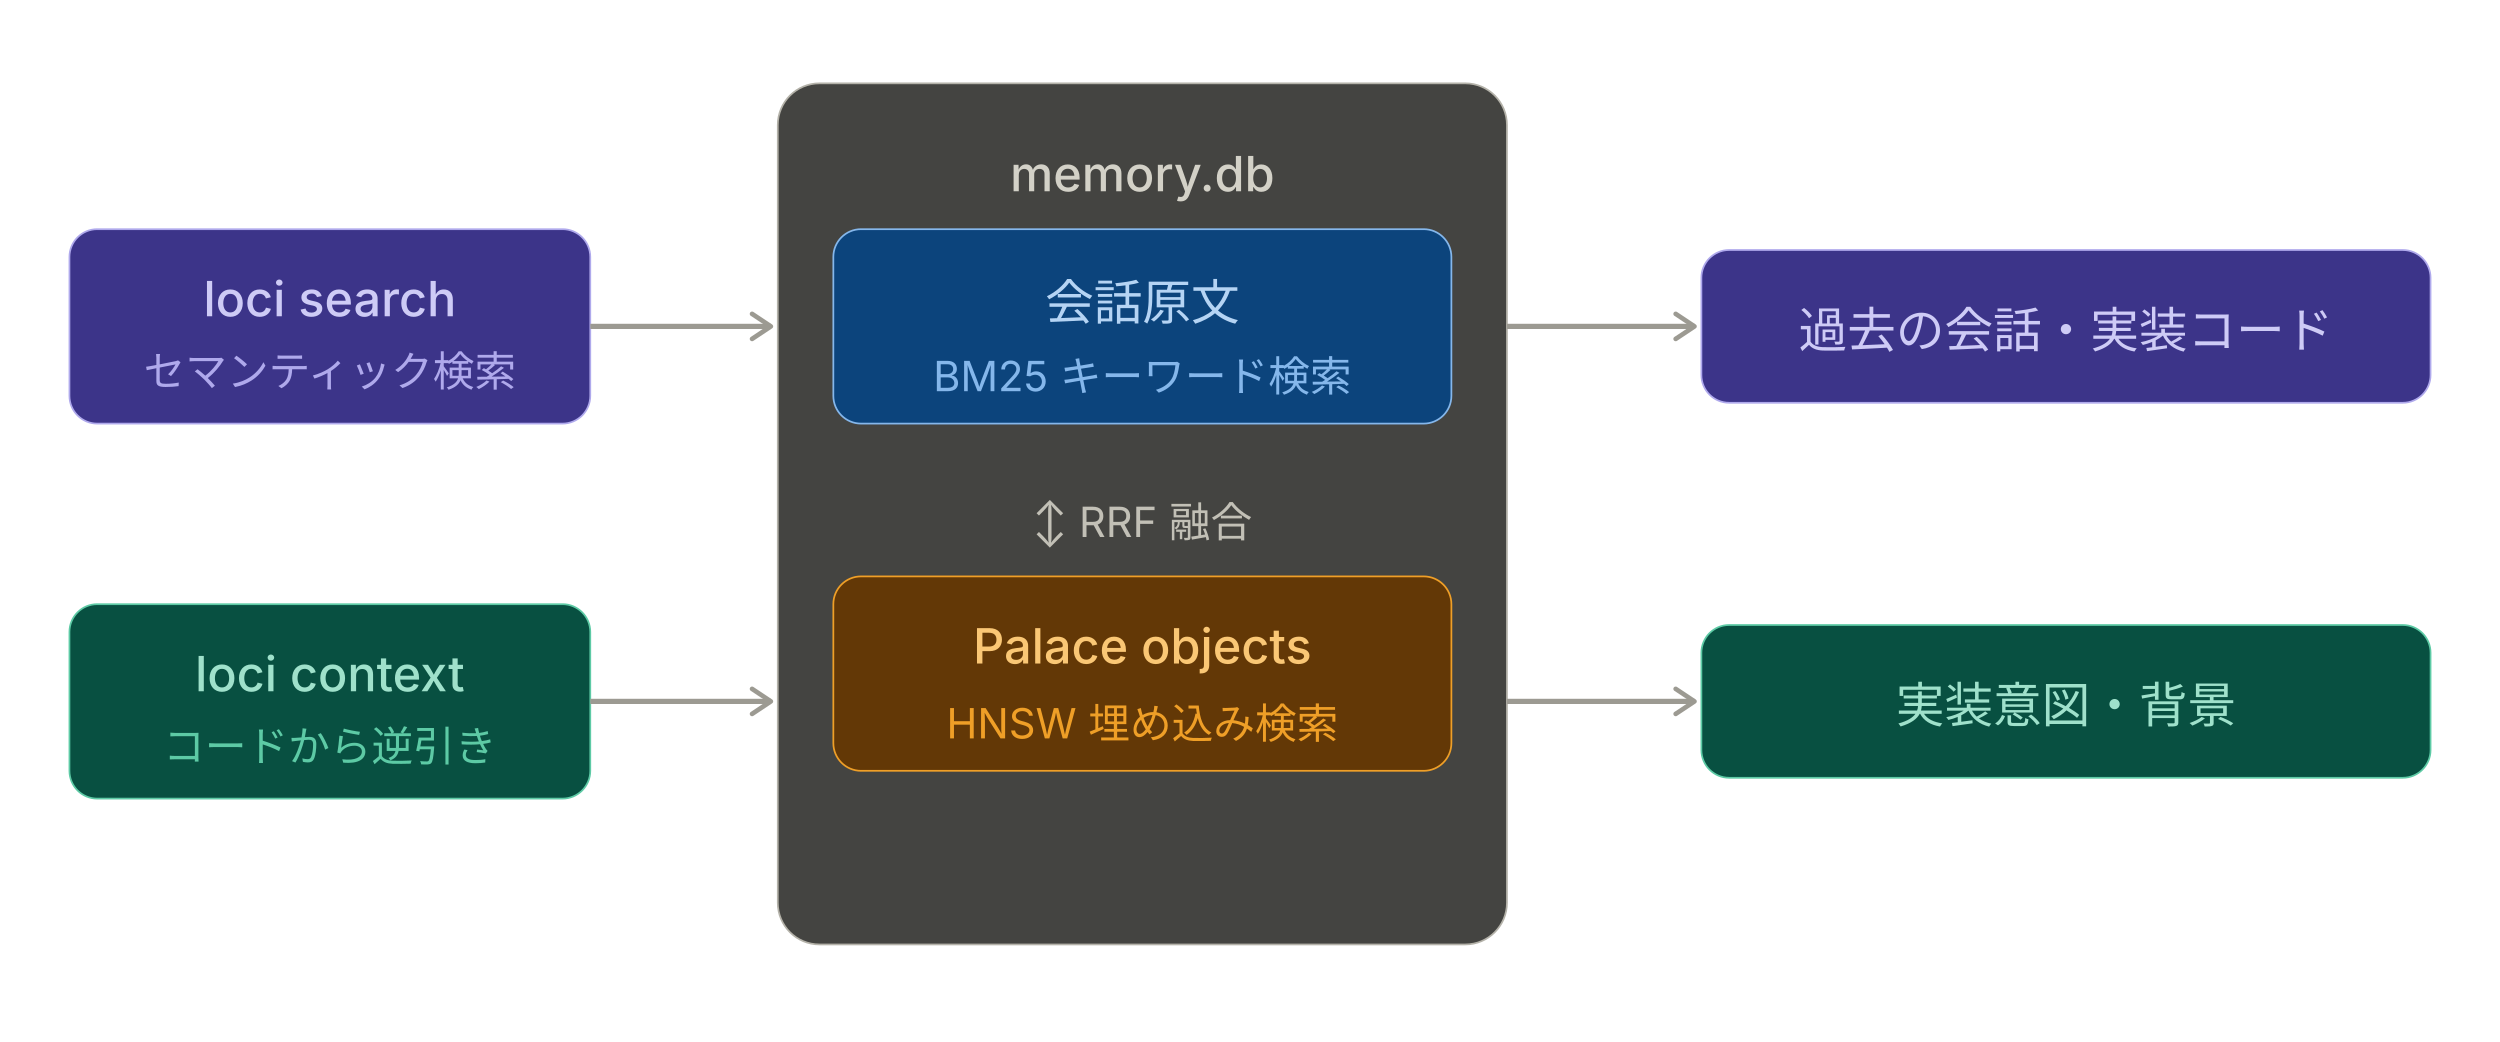
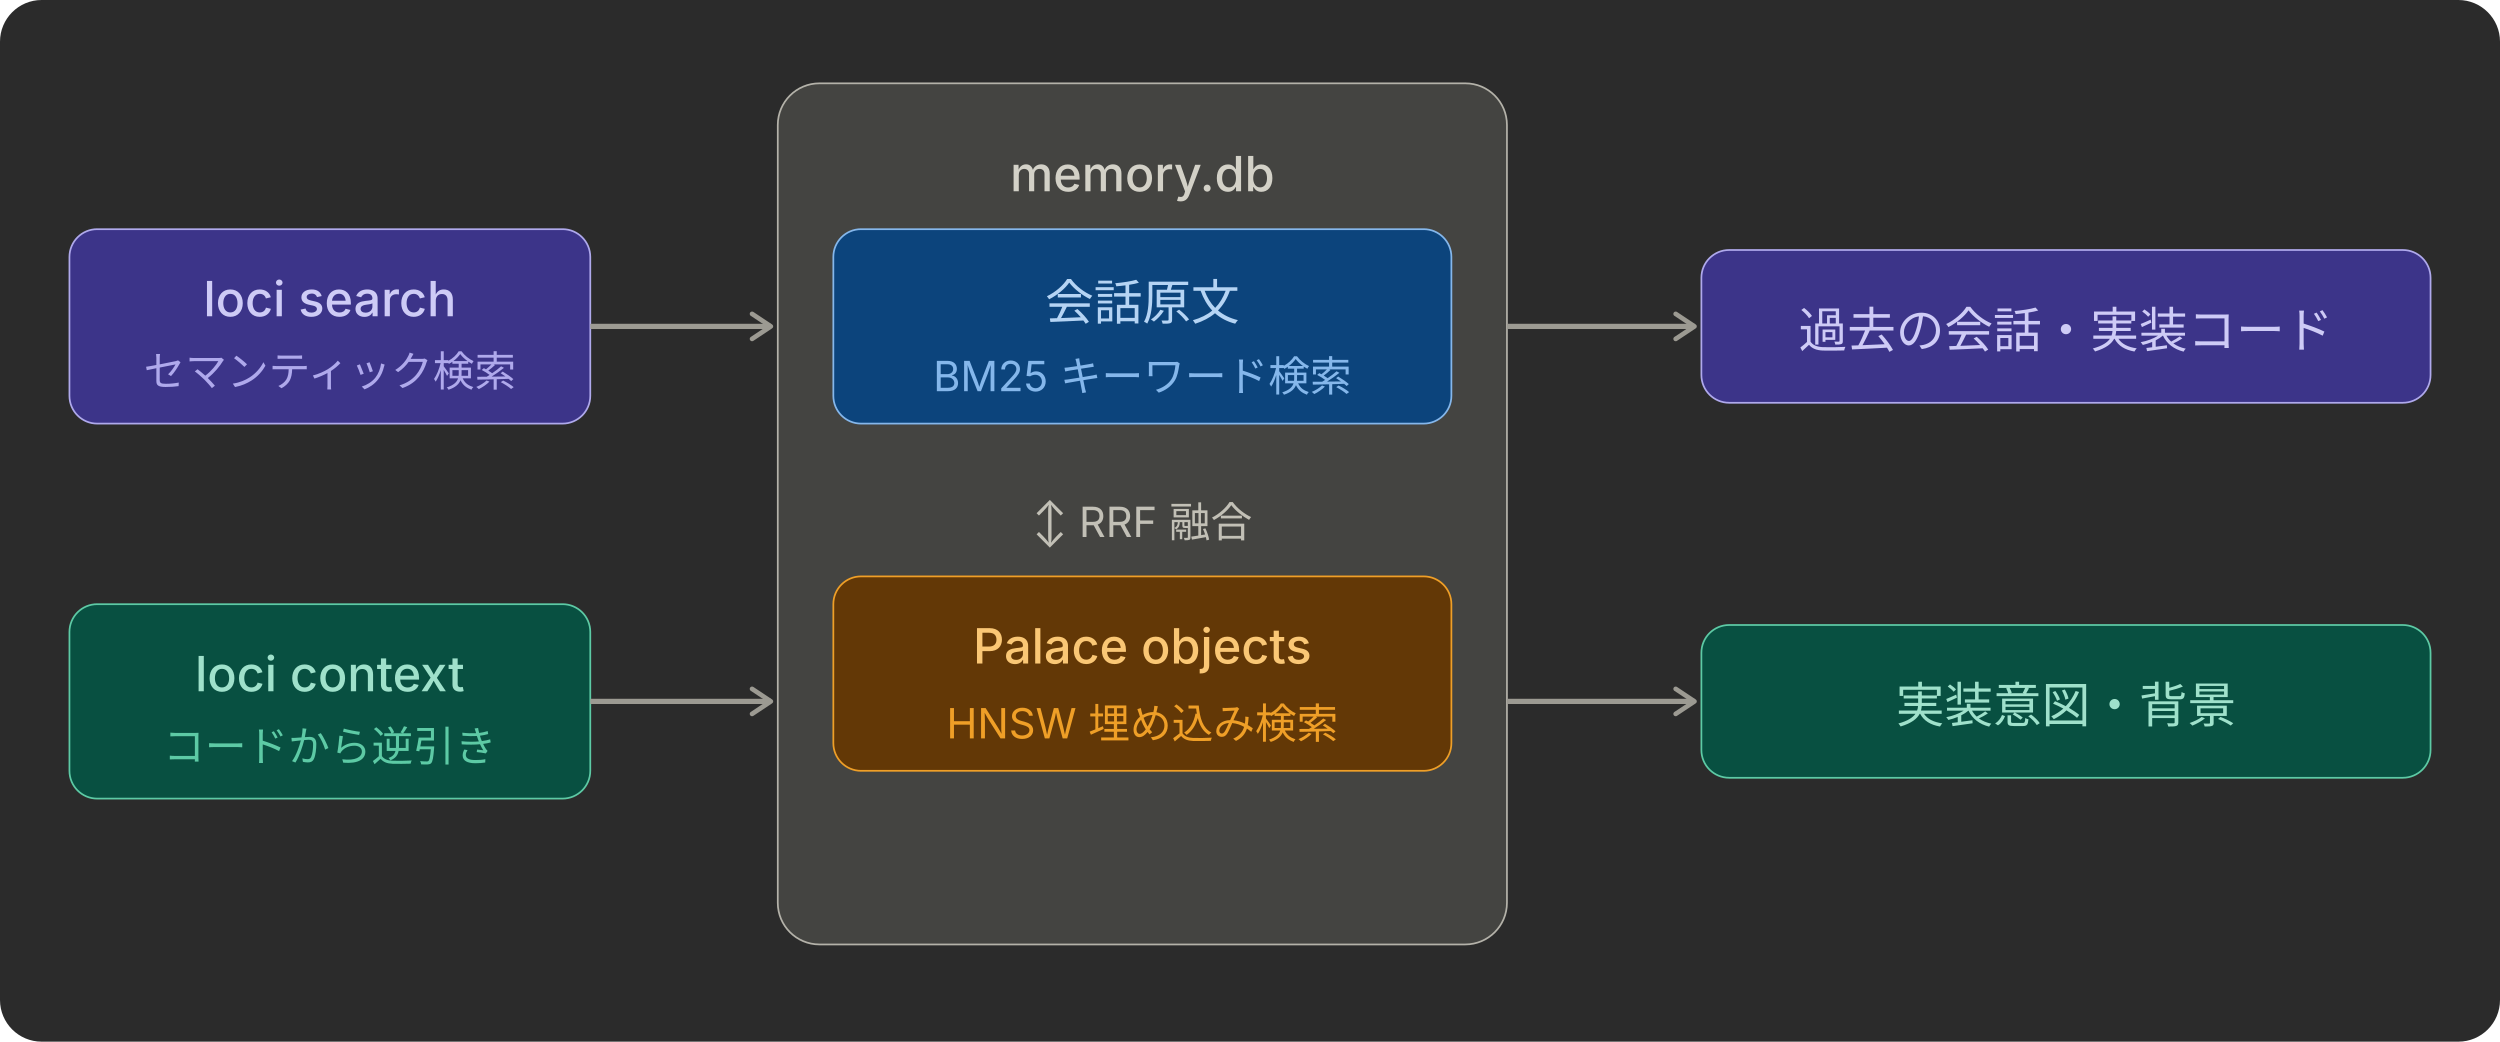
<svg xmlns="http://www.w3.org/2000/svg" width="100%" viewBox="0 0 720 300">
+   <rect width="720" height="300" rx="12" fill="#2b2b2b" />
  <defs>
    <marker id="arrow" viewBox="0 0 10 10" refX="8" refY="5" markerWidth="6" markerHeight="6" orient="auto-start-reverse">
      <path d="M2 1L8 5L2 9" fill="none" stroke="context-stroke" stroke-width="1.5" stroke-linecap="round" stroke-linejoin="round" />
    </marker>
  </defs>
  <g style="fill:rgb(0, 0, 0);stroke:none;color:rgb(255, 255, 255);stroke-width:1px;stroke-linecap:butt;stroke-linejoin:miter;opacity:1;font-family:&quot;Anthropic Sans&quot;, -apple-system, &quot;system-ui&quot;, &quot;Segoe UI&quot;, sans-serif;font-size:16px;font-weight:400;text-anchor:start;dominant-baseline:auto">
    <rect x="20" y="66" width="150" height="56" rx="8" stroke-width="0.5" style="fill:rgb(60, 52, 137);stroke:rgb(175, 169, 236);color:rgb(255, 255, 255);stroke-width:0.5px;stroke-linecap:butt;stroke-linejoin:miter;opacity:1;font-family:&quot;Anthropic Sans&quot;, -apple-system, &quot;system-ui&quot;, &quot;Segoe UI&quot;, sans-serif;font-size:16px;font-weight:400;text-anchor:start;dominant-baseline:auto" />
    <text x="95" y="86" text-anchor="middle" dominant-baseline="central" style="fill:rgb(206, 203, 246);stroke:none;color:rgb(255, 255, 255);stroke-width:1px;stroke-linecap:butt;stroke-linejoin:miter;opacity:1;font-family:&quot;Anthropic Sans&quot;, -apple-system, &quot;system-ui&quot;, &quot;Segoe UI&quot;, sans-serif;font-size:14px;font-weight:500;text-anchor:middle;dominant-baseline:central">loci search</text>
    <text x="95" y="106" text-anchor="middle" dominant-baseline="central" style="fill:rgb(175, 169, 236);stroke:none;color:rgb(255, 255, 255);stroke-width:1px;stroke-linecap:butt;stroke-linejoin:miter;opacity:1;font-family:&quot;Anthropic Sans&quot;, -apple-system, &quot;system-ui&quot;, &quot;Segoe UI&quot;, sans-serif;font-size:12px;font-weight:400;text-anchor:middle;dominant-baseline:central">セマンティック検索</text>
  </g>
  <g style="fill:rgb(0, 0, 0);stroke:none;color:rgb(255, 255, 255);stroke-width:1px;stroke-linecap:butt;stroke-linejoin:miter;opacity:1;font-family:&quot;Anthropic Sans&quot;, -apple-system, &quot;system-ui&quot;, &quot;Segoe UI&quot;, sans-serif;font-size:16px;font-weight:400;text-anchor:start;dominant-baseline:auto">
    <rect x="20" y="174" width="150" height="56" rx="8" stroke-width="0.5" style="fill:rgb(8, 80, 65);stroke:rgb(93, 202, 165);color:rgb(255, 255, 255);stroke-width:0.5px;stroke-linecap:butt;stroke-linejoin:miter;opacity:1;font-family:&quot;Anthropic Sans&quot;, -apple-system, &quot;system-ui&quot;, &quot;Segoe UI&quot;, sans-serif;font-size:16px;font-weight:400;text-anchor:start;dominant-baseline:auto" />
    <text x="95" y="194" text-anchor="middle" dominant-baseline="central" style="fill:rgb(159, 225, 203);stroke:none;color:rgb(255, 255, 255);stroke-width:1px;stroke-linecap:butt;stroke-linejoin:miter;opacity:1;font-family:&quot;Anthropic Sans&quot;, -apple-system, &quot;system-ui&quot;, &quot;Segoe UI&quot;, sans-serif;font-size:14px;font-weight:500;text-anchor:middle;dominant-baseline:central">loci context</text>
    <text x="95" y="214" text-anchor="middle" dominant-baseline="central" style="fill:rgb(93, 202, 165);stroke:none;color:rgb(255, 255, 255);stroke-width:1px;stroke-linecap:butt;stroke-linejoin:miter;opacity:1;font-family:&quot;Anthropic Sans&quot;, -apple-system, &quot;system-ui&quot;, &quot;Segoe UI&quot;, sans-serif;font-size:12px;font-weight:400;text-anchor:middle;dominant-baseline:central">コードから逆引き</text>
  </g>
  <g style="fill:rgb(0, 0, 0);stroke:none;color:rgb(255, 255, 255);stroke-width:1px;stroke-linecap:butt;stroke-linejoin:miter;opacity:1;font-family:&quot;Anthropic Sans&quot;, -apple-system, &quot;system-ui&quot;, &quot;Segoe UI&quot;, sans-serif;font-size:16px;font-weight:400;text-anchor:start;dominant-baseline:auto">
    <rect x="224" y="24" width="210" height="248" rx="12" stroke-width="0.5" style="fill:rgb(68, 68, 65);stroke:rgb(180, 178, 169);color:rgb(255, 255, 255);stroke-width:0.5px;stroke-linecap:butt;stroke-linejoin:miter;opacity:1;font-family:&quot;Anthropic Sans&quot;, -apple-system, &quot;system-ui&quot;, &quot;Segoe UI&quot;, sans-serif;font-size:16px;font-weight:400;text-anchor:start;dominant-baseline:auto" />
    <text x="329" y="50" text-anchor="middle" dominant-baseline="central" style="fill:rgb(211, 209, 199);stroke:none;color:rgb(255, 255, 255);stroke-width:1px;stroke-linecap:butt;stroke-linejoin:miter;opacity:1;font-family:&quot;Anthropic Sans&quot;, -apple-system, &quot;system-ui&quot;, &quot;Segoe UI&quot;, sans-serif;font-size:14px;font-weight:500;text-anchor:middle;dominant-baseline:central">memory.db</text>
  </g>
  <g style="fill:rgb(0, 0, 0);stroke:none;color:rgb(255, 255, 255);stroke-width:1px;stroke-linecap:butt;stroke-linejoin:miter;opacity:1;font-family:&quot;Anthropic Sans&quot;, -apple-system, &quot;system-ui&quot;, &quot;Segoe UI&quot;, sans-serif;font-size:16px;font-weight:400;text-anchor:start;dominant-baseline:auto">
    <rect x="240" y="66" width="178" height="56" rx="8" stroke-width="0.5" style="fill:rgb(12, 68, 124);stroke:rgb(133, 183, 235);color:rgb(255, 255, 255);stroke-width:0.5px;stroke-linecap:butt;stroke-linejoin:miter;opacity:1;font-family:&quot;Anthropic Sans&quot;, -apple-system, &quot;system-ui&quot;, &quot;Segoe UI&quot;, sans-serif;font-size:16px;font-weight:400;text-anchor:start;dominant-baseline:auto" />
    <text x="329" y="86" text-anchor="middle" dominant-baseline="central" style="fill:rgb(181, 212, 244);stroke:none;color:rgb(255, 255, 255);stroke-width:1px;stroke-linecap:butt;stroke-linejoin:miter;opacity:1;font-family:&quot;Anthropic Sans&quot;, -apple-system, &quot;system-ui&quot;, &quot;Segoe UI&quot;, sans-serif;font-size:14px;font-weight:500;text-anchor:middle;dominant-baseline:central">会話原文</text>
    <text x="329" y="106" text-anchor="middle" dominant-baseline="central" style="fill:rgb(133, 183, 235);stroke:none;color:rgb(255, 255, 255);stroke-width:1px;stroke-linecap:butt;stroke-linejoin:miter;opacity:1;font-family:&quot;Anthropic Sans&quot;, -apple-system, &quot;system-ui&quot;, &quot;Segoe UI&quot;, sans-serif;font-size:12px;font-weight:400;text-anchor:middle;dominant-baseline:central">BM25 キーワード検索</text>
  </g>
  <text x="329" y="148" text-anchor="middle" dominant-baseline="central" style="fill:rgb(194, 192, 182);stroke:none;color:rgb(255, 255, 255);stroke-width:1px;stroke-linecap:butt;stroke-linejoin:miter;opacity:1;font-family:&quot;Anthropic Sans&quot;, -apple-system, &quot;system-ui&quot;, &quot;Segoe UI&quot;, sans-serif;font-size:12px;font-weight:400;text-anchor:middle;dominant-baseline:central">↕ RRF 融合</text>
  <g style="fill:rgb(0, 0, 0);stroke:none;color:rgb(255, 255, 255);stroke-width:1px;stroke-linecap:butt;stroke-linejoin:miter;opacity:1;font-family:&quot;Anthropic Sans&quot;, -apple-system, &quot;system-ui&quot;, &quot;Segoe UI&quot;, sans-serif;font-size:16px;font-weight:400;text-anchor:start;dominant-baseline:auto">
    <rect x="240" y="166" width="178" height="56" rx="8" stroke-width="0.5" style="fill:rgb(99, 56, 6);stroke:rgb(239, 159, 39);color:rgb(255, 255, 255);stroke-width:0.5px;stroke-linecap:butt;stroke-linejoin:miter;opacity:1;font-family:&quot;Anthropic Sans&quot;, -apple-system, &quot;system-ui&quot;, &quot;Segoe UI&quot;, sans-serif;font-size:16px;font-weight:400;text-anchor:start;dominant-baseline:auto" />
    <text x="329" y="186" text-anchor="middle" dominant-baseline="central" style="fill:rgb(250, 199, 117);stroke:none;color:rgb(255, 255, 255);stroke-width:1px;stroke-linecap:butt;stroke-linejoin:miter;opacity:1;font-family:&quot;Anthropic Sans&quot;, -apple-system, &quot;system-ui&quot;, &quot;Segoe UI&quot;, sans-serif;font-size:14px;font-weight:500;text-anchor:middle;dominant-baseline:central">Palace objects</text>
    <text x="329" y="206" text-anchor="middle" dominant-baseline="central" style="fill:rgb(239, 159, 39);stroke:none;color:rgb(255, 255, 255);stroke-width:1px;stroke-linecap:butt;stroke-linejoin:miter;opacity:1;font-family:&quot;Anthropic Sans&quot;, -apple-system, &quot;system-ui&quot;, &quot;Segoe UI&quot;, sans-serif;font-size:12px;font-weight:400;text-anchor:middle;dominant-baseline:central">HNSW 埋め込み検索</text>
  </g>
  <g style="fill:rgb(0, 0, 0);stroke:none;color:rgb(255, 255, 255);stroke-width:1px;stroke-linecap:butt;stroke-linejoin:miter;opacity:1;font-family:&quot;Anthropic Sans&quot;, -apple-system, &quot;system-ui&quot;, &quot;Segoe UI&quot;, sans-serif;font-size:16px;font-weight:400;text-anchor:start;dominant-baseline:auto">
    <rect x="490" y="72" width="210" height="44" rx="8" stroke-width="0.5" style="fill:rgb(60, 52, 137);stroke:rgb(175, 169, 236);color:rgb(255, 255, 255);stroke-width:0.5px;stroke-linecap:butt;stroke-linejoin:miter;opacity:1;font-family:&quot;Anthropic Sans&quot;, -apple-system, &quot;system-ui&quot;, &quot;Segoe UI&quot;, sans-serif;font-size:16px;font-weight:400;text-anchor:start;dominant-baseline:auto" />
    <text x="595" y="94" text-anchor="middle" dominant-baseline="central" style="fill:rgb(206, 203, 246);stroke:none;color:rgb(255, 255, 255);stroke-width:1px;stroke-linecap:butt;stroke-linejoin:miter;opacity:1;font-family:&quot;Anthropic Sans&quot;, -apple-system, &quot;system-ui&quot;, &quot;Segoe UI&quot;, sans-serif;font-size:14px;font-weight:500;text-anchor:middle;dominant-baseline:central">過去の会話・実装コード</text>
  </g>
  <g style="fill:rgb(0, 0, 0);stroke:none;color:rgb(255, 255, 255);stroke-width:1px;stroke-linecap:butt;stroke-linejoin:miter;opacity:1;font-family:&quot;Anthropic Sans&quot;, -apple-system, &quot;system-ui&quot;, &quot;Segoe UI&quot;, sans-serif;font-size:16px;font-weight:400;text-anchor:start;dominant-baseline:auto">
    <rect x="490" y="180" width="210" height="44" rx="8" stroke-width="0.5" style="fill:rgb(8, 80, 65);stroke:rgb(93, 202, 165);color:rgb(255, 255, 255);stroke-width:0.5px;stroke-linecap:butt;stroke-linejoin:miter;opacity:1;font-family:&quot;Anthropic Sans&quot;, -apple-system, &quot;system-ui&quot;, &quot;Segoe UI&quot;, sans-serif;font-size:16px;font-weight:400;text-anchor:start;dominant-baseline:auto" />
    <text x="595" y="202" text-anchor="middle" dominant-baseline="central" style="fill:rgb(159, 225, 203);stroke:none;color:rgb(255, 255, 255);stroke-width:1px;stroke-linecap:butt;stroke-linejoin:miter;opacity:1;font-family:&quot;Anthropic Sans&quot;, -apple-system, &quot;system-ui&quot;, &quot;Segoe UI&quot;, sans-serif;font-size:14px;font-weight:500;text-anchor:middle;dominant-baseline:central">実装意図・背景</text>
  </g>
  <line x1="170" y1="94" x2="222" y2="94" marker-end="url(#arrow)" style="fill:none;stroke:rgb(156, 154, 146);color:rgb(255, 255, 255);stroke-width:1.5px;stroke-linecap:butt;stroke-linejoin:miter;opacity:1;font-family:&quot;Anthropic Sans&quot;, -apple-system, &quot;system-ui&quot;, &quot;Segoe UI&quot;, sans-serif;font-size:16px;font-weight:400;text-anchor:start;dominant-baseline:auto" />
  <line x1="434" y1="94" x2="488" y2="94" marker-end="url(#arrow)" style="fill:none;stroke:rgb(156, 154, 146);color:rgb(255, 255, 255);stroke-width:1.5px;stroke-linecap:butt;stroke-linejoin:miter;opacity:1;font-family:&quot;Anthropic Sans&quot;, -apple-system, &quot;system-ui&quot;, &quot;Segoe UI&quot;, sans-serif;font-size:16px;font-weight:400;text-anchor:start;dominant-baseline:auto" />
  <line x1="170" y1="202" x2="222" y2="202" marker-end="url(#arrow)" style="fill:none;stroke:rgb(156, 154, 146);color:rgb(255, 255, 255);stroke-width:1.5px;stroke-linecap:butt;stroke-linejoin:miter;opacity:1;font-family:&quot;Anthropic Sans&quot;, -apple-system, &quot;system-ui&quot;, &quot;Segoe UI&quot;, sans-serif;font-size:16px;font-weight:400;text-anchor:start;dominant-baseline:auto" />
  <line x1="434" y1="202" x2="488" y2="202" marker-end="url(#arrow)" style="fill:none;stroke:rgb(156, 154, 146);color:rgb(255, 255, 255);stroke-width:1.5px;stroke-linecap:butt;stroke-linejoin:miter;opacity:1;font-family:&quot;Anthropic Sans&quot;, -apple-system, &quot;system-ui&quot;, &quot;Segoe UI&quot;, sans-serif;font-size:16px;font-weight:400;text-anchor:start;dominant-baseline:auto" />
</svg>
